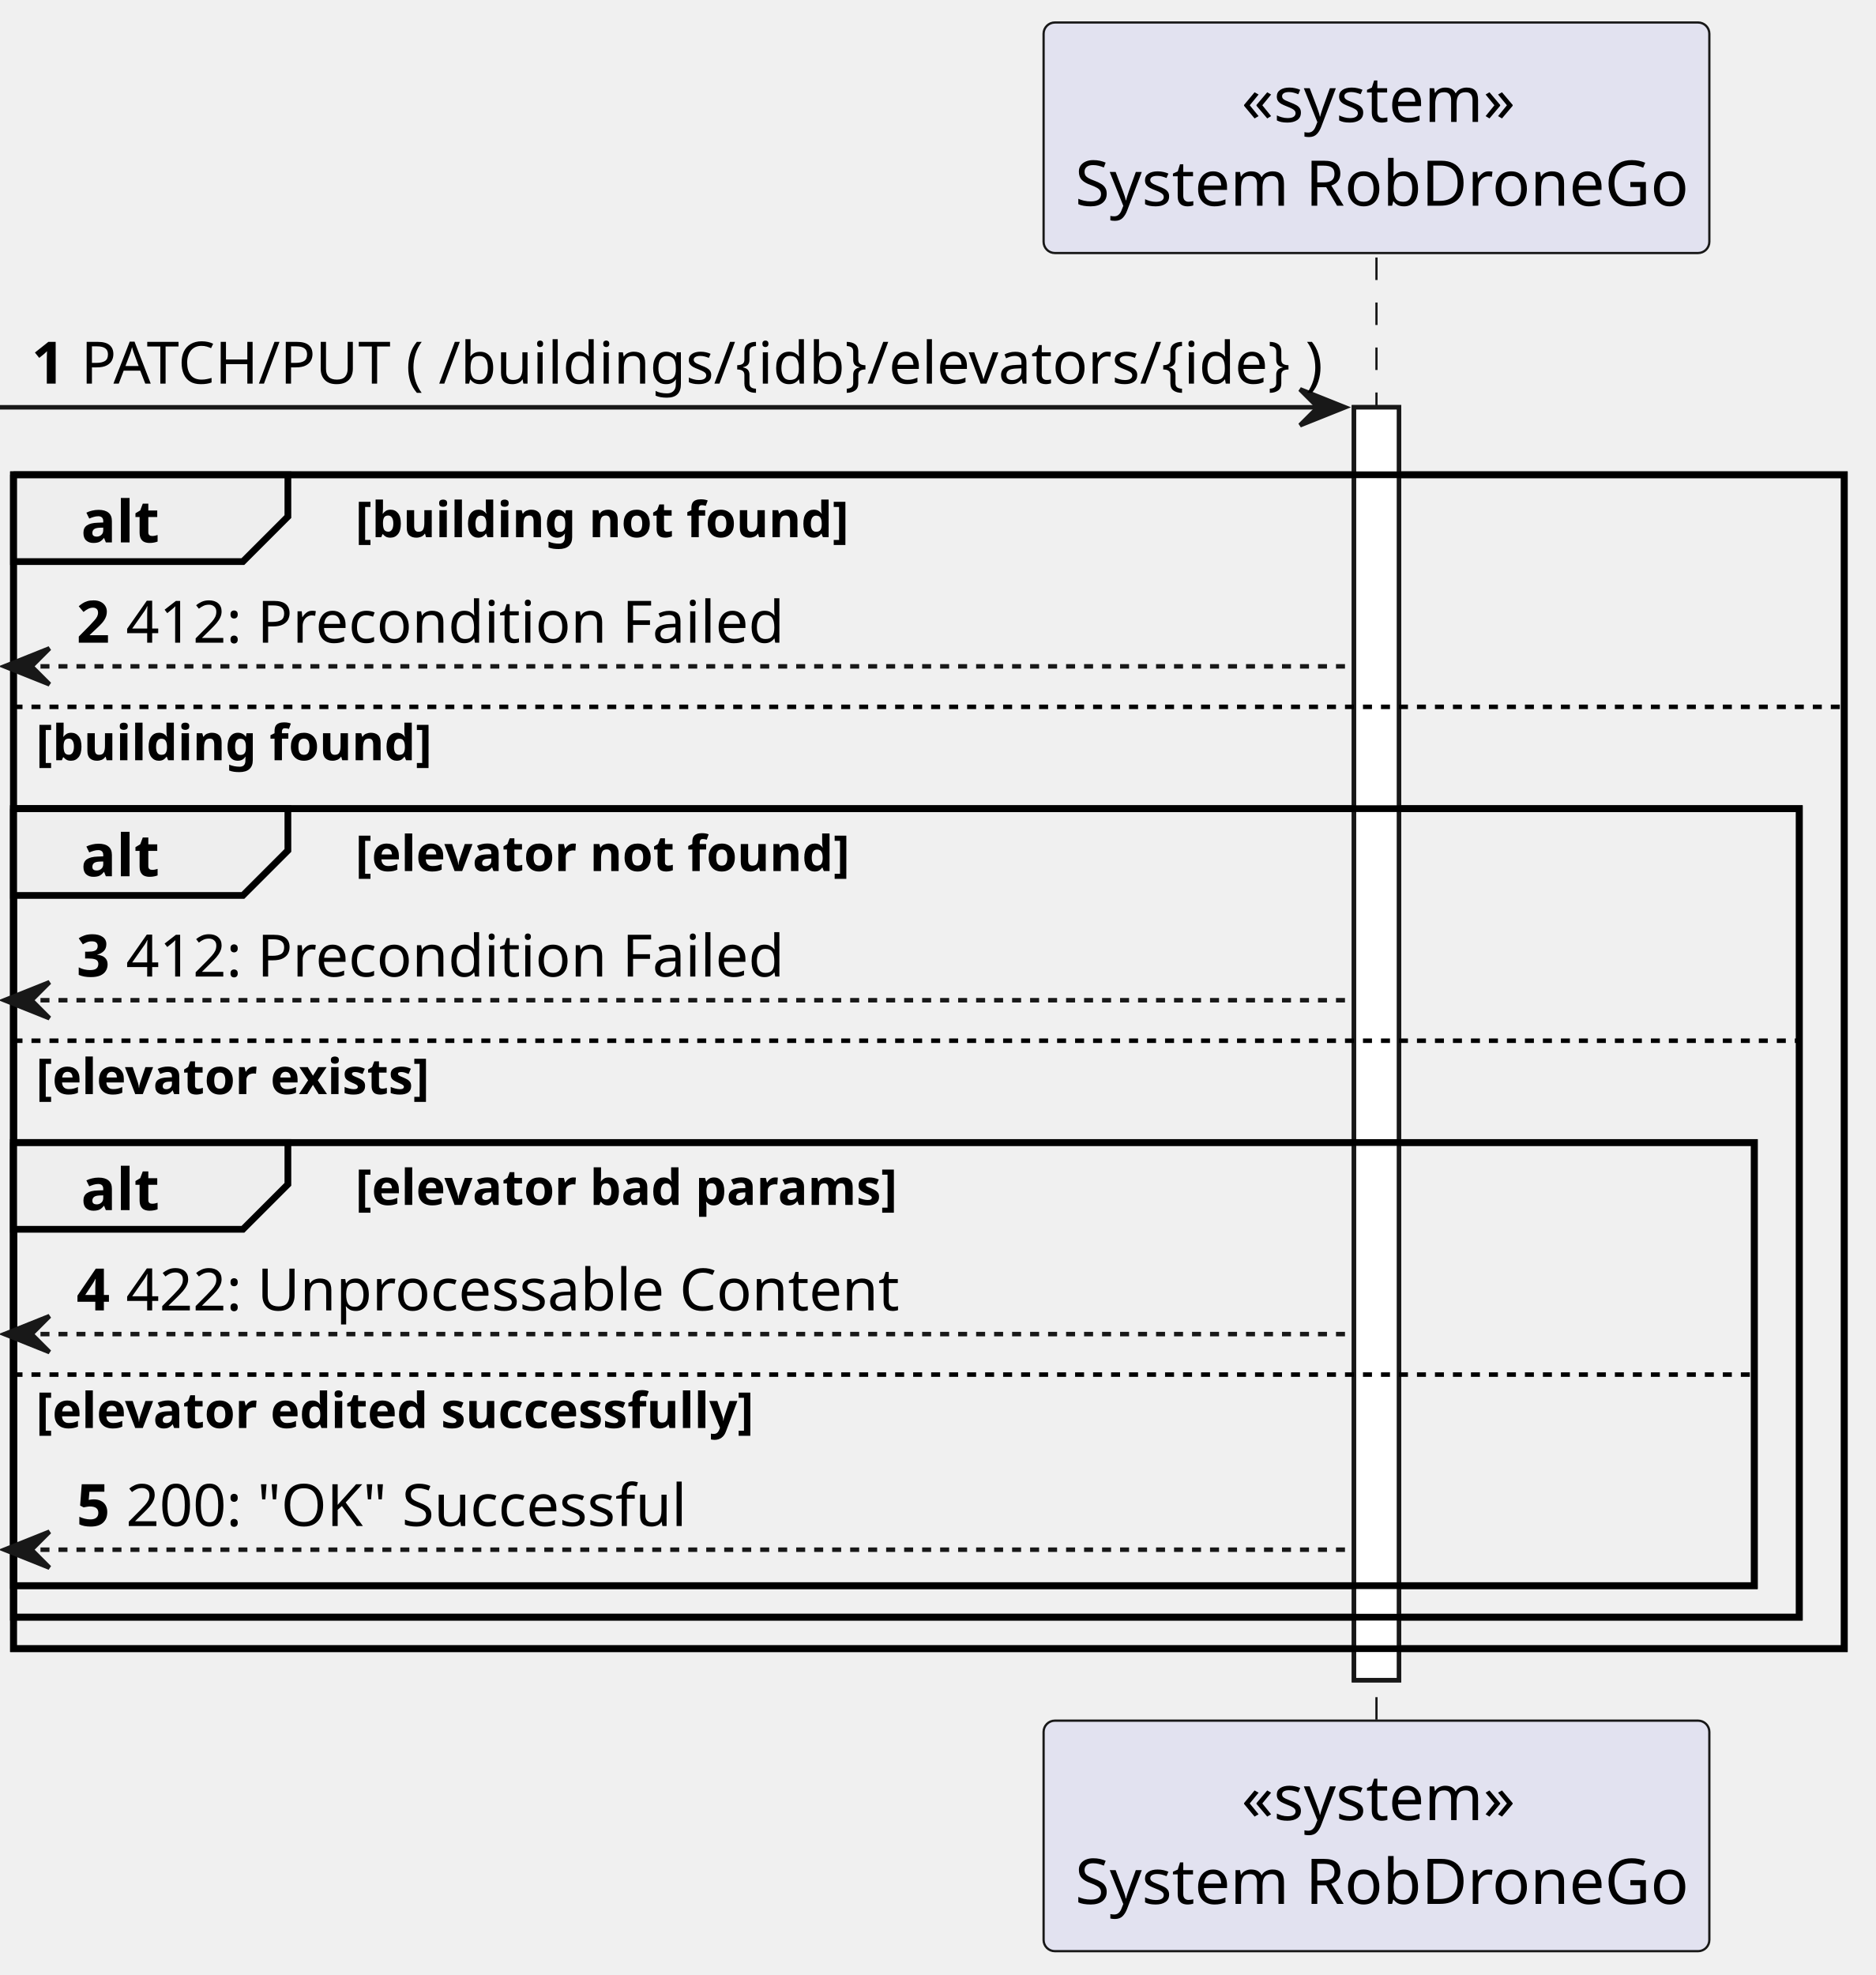
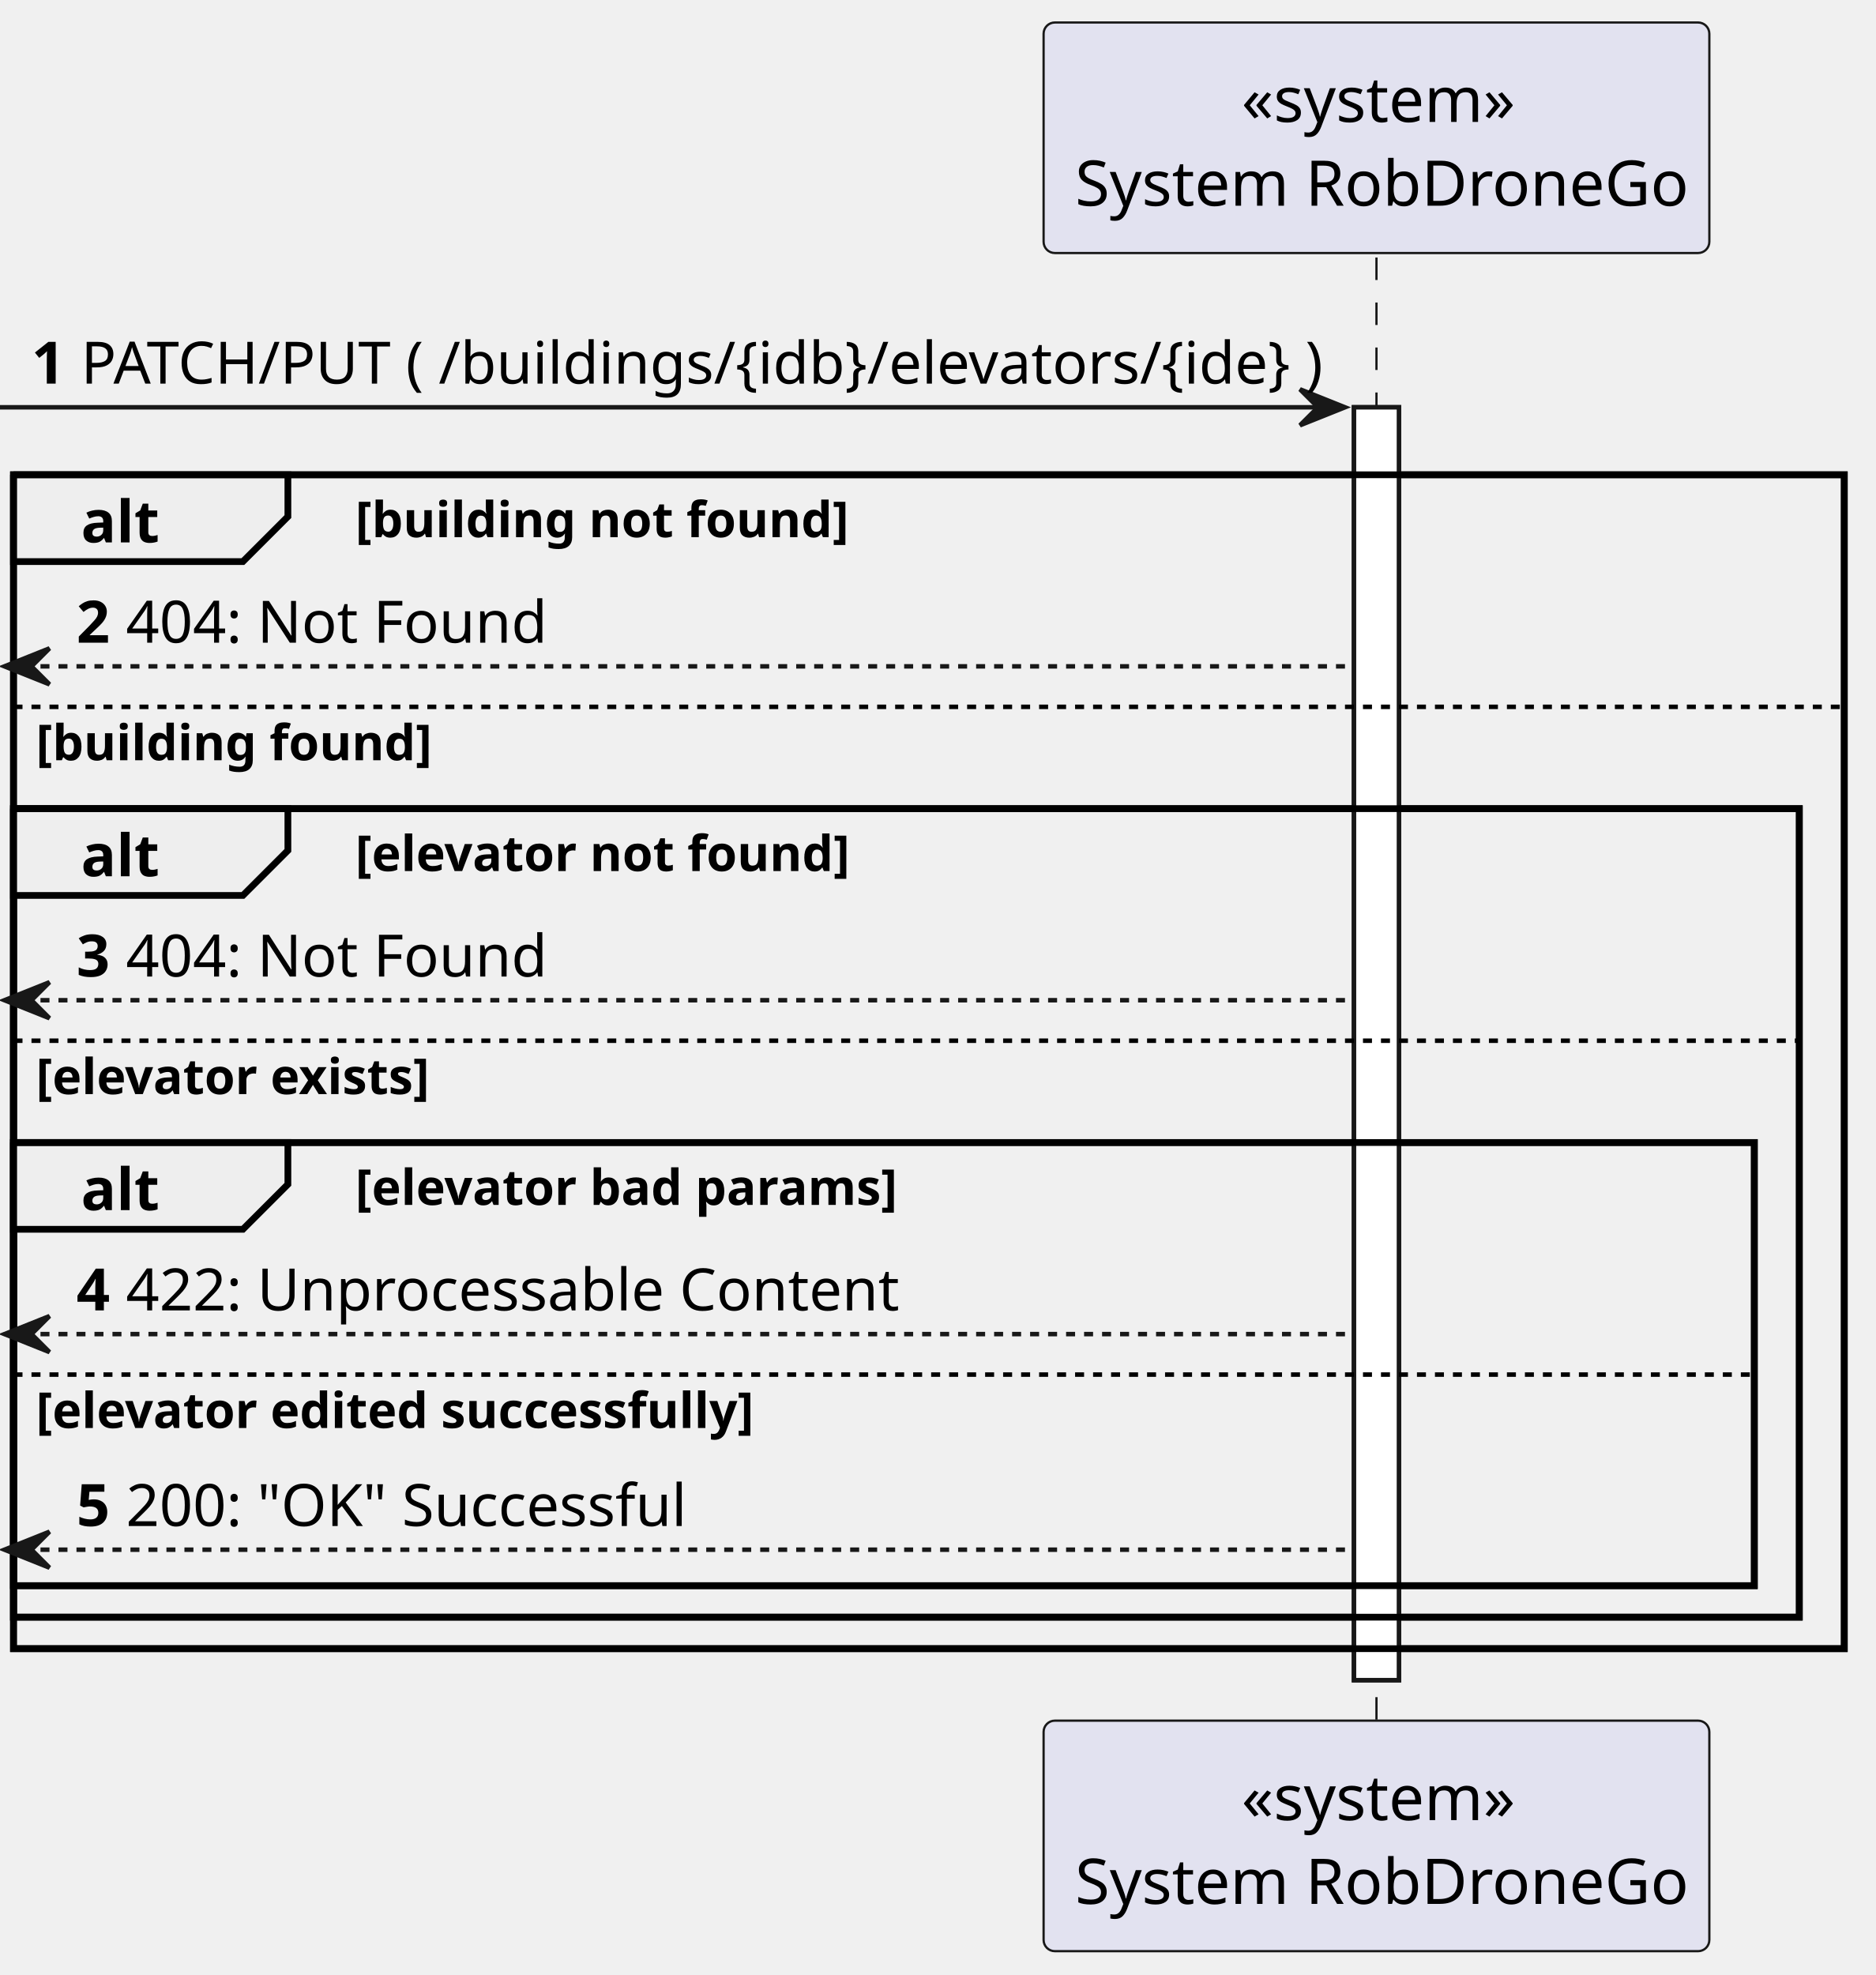
<svg xmlns="http://www.w3.org/2000/svg" contentStyleType="text/css" height="439px" preserveAspectRatio="none" style="width:417px;height:439px;background:#FFFFFF;" version="1.1" viewBox="0 0 417 439" width="417px" zoomAndPan="magnify">
  <defs />
  <g>
    <rect fill="#FFFFFF" height="282.93" style="stroke:#181818;stroke-width:1.0;" width="10" x="301" y="90.533" />
    <rect fill="none" height="260.93" style="stroke:#000000;stroke-width:1.5;" width="407" x="3" y="105.533" />
    <rect fill="none" height="179.717" style="stroke:#000000;stroke-width:1.5;" width="397" x="3" y="179.746" />
    <rect fill="none" height="98.504" style="stroke:#000000;stroke-width:1.5;" width="387" x="3" y="253.959" />
    <line style="stroke:#181818;stroke-width:0.5;stroke-dasharray:5.0,5.0;" x1="306" x2="306" y1="57.242" y2="383.463" />
    <rect fill="#E2E2F0" height="51.242" rx="2.5" ry="2.5" style="stroke:#181818;stroke-width:0.5;" width="148" x="232" y="5" />
    <text fill="#000000" font-family="sans-serif" font-size="14" lengthAdjust="spacing" textLength="60" x="276" y="27.107">«system»</text>
    <text fill="#000000" font-family="sans-serif" font-size="14" lengthAdjust="spacing" textLength="134" x="239" y="45.728">System RobDroneGo</text>
    <rect fill="#E2E2F0" height="51.242" rx="2.5" ry="2.5" style="stroke:#181818;stroke-width:0.5;" width="148" x="232" y="382.463" />
    <text fill="#000000" font-family="sans-serif" font-size="14" lengthAdjust="spacing" textLength="60" x="276" y="404.57">«system»</text>
    <text fill="#000000" font-family="sans-serif" font-size="14" lengthAdjust="spacing" textLength="134" x="239" y="423.191">System RobDroneGo</text>
    <rect fill="#FFFFFF" height="282.93" style="stroke:#181818;stroke-width:1.0;" width="10" x="301" y="90.533" />
    <polygon fill="#181818" points="289,86.533,299,90.533,289,94.533,293,90.533" style="stroke:#181818;stroke-width:1.0;" />
    <line style="stroke:#181818;stroke-width:1.0;" x1="0" x2="295" y1="90.533" y2="90.533" />
    <text fill="#000000" font-family="sans-serif" font-size="13" font-weight="bold" lengthAdjust="spacing" textLength="7" x="7" y="85.27">1</text>
    <text fill="#000000" font-family="sans-serif" font-size="13" lengthAdjust="spacing" textLength="264" x="18" y="85.27">PATCH/PUT  ( /buildings/{idb}/elevators/{ide} )</text>
    <path d="M3,105.533 L64,105.533 L64,114.824 L54,124.824 L3,124.824 L3,105.533 " fill="#EEEEEE" style="stroke:#000000;stroke-width:1.5;" />
    <rect fill="none" height="260.93" style="stroke:#000000;stroke-width:1.5;" width="407" x="3" y="105.533" />
    <text fill="#000000" font-family="sans-serif" font-size="13" font-weight="bold" lengthAdjust="spacing" textLength="16" x="18" y="120.561">alt</text>
    <text fill="#000000" font-family="sans-serif" font-size="11" font-weight="bold" lengthAdjust="spacing" textLength="108" x="79" y="119.403">[building not found]</text>
    <polygon fill="#181818" points="11,144.115,1,148.115,11,152.115,7,148.115" style="stroke:#181818;stroke-width:1.0;" />
    <line style="stroke:#181818;stroke-width:1.0;stroke-dasharray:2.0,2.0;" x1="5" x2="300" y1="148.115" y2="148.115" />
    <text fill="#000000" font-family="sans-serif" font-size="13" font-weight="bold" lengthAdjust="spacing" textLength="7" x="17" y="142.852">2</text>
-     <text fill="#000000" font-family="sans-serif" font-size="13" lengthAdjust="spacing" textLength="140" x="28" y="142.852">412: Precondition Failed</text>
+     <text fill="#000000" font-family="sans-serif" font-size="13" lengthAdjust="spacing" textLength="89" x="28" y="142.852">404: Not Found</text>
    <line style="stroke:#000000;stroke-width:1.0;stroke-dasharray:2.0,2.0;" x1="3" x2="410" y1="157.115" y2="157.115" />
    <text fill="#000000" font-family="sans-serif" font-size="11" font-weight="bold" lengthAdjust="spacing" textLength="87" x="8" y="168.985">[building found]</text>
    <path d="M3,179.746 L64,179.746 L64,189.037 L54,199.037 L3,199.037 L3,179.746 " fill="#EEEEEE" style="stroke:#000000;stroke-width:1.5;" />
    <rect fill="none" height="179.717" style="stroke:#000000;stroke-width:1.5;" width="397" x="3" y="179.746" />
    <text fill="#000000" font-family="sans-serif" font-size="13" font-weight="bold" lengthAdjust="spacing" textLength="16" x="18" y="194.774">alt</text>
    <text fill="#000000" font-family="sans-serif" font-size="11" font-weight="bold" lengthAdjust="spacing" textLength="109" x="79" y="193.616">[elevator not found]</text>
    <polygon fill="#181818" points="11,218.328,1,222.328,11,226.328,7,222.328" style="stroke:#181818;stroke-width:1.0;" />
    <line style="stroke:#181818;stroke-width:1.0;stroke-dasharray:2.0,2.0;" x1="5" x2="300" y1="222.328" y2="222.328" />
    <text fill="#000000" font-family="sans-serif" font-size="13" font-weight="bold" lengthAdjust="spacing" textLength="7" x="17" y="217.065">3</text>
-     <text fill="#000000" font-family="sans-serif" font-size="13" lengthAdjust="spacing" textLength="140" x="28" y="217.065">412: Precondition Failed</text>
+     <text fill="#000000" font-family="sans-serif" font-size="13" lengthAdjust="spacing" textLength="89" x="28" y="217.065">404: Not Found</text>
    <line style="stroke:#000000;stroke-width:1.0;stroke-dasharray:2.0,2.0;" x1="3" x2="400" y1="231.328" y2="231.328" />
    <text fill="#000000" font-family="sans-serif" font-size="11" font-weight="bold" lengthAdjust="spacing" textLength="90" x="8" y="243.198">[elevator exists]</text>
    <path d="M3,253.959 L64,253.959 L64,263.25 L54,273.25 L3,273.25 L3,253.959 " fill="#EEEEEE" style="stroke:#000000;stroke-width:1.5;" />
    <rect fill="none" height="98.504" style="stroke:#000000;stroke-width:1.5;" width="387" x="3" y="253.959" />
    <text fill="#000000" font-family="sans-serif" font-size="13" font-weight="bold" lengthAdjust="spacing" textLength="16" x="18" y="268.987">alt</text>
    <text fill="#000000" font-family="sans-serif" font-size="11" font-weight="bold" lengthAdjust="spacing" textLength="121" x="79" y="267.829">[elevator bad params]</text>
    <polygon fill="#181818" points="11,292.541,1,296.541,11,300.541,7,296.541" style="stroke:#181818;stroke-width:1.0;" />
    <line style="stroke:#181818;stroke-width:1.0;stroke-dasharray:2.0,2.0;" x1="5" x2="300" y1="296.541" y2="296.541" />
    <text fill="#000000" font-family="sans-serif" font-size="13" font-weight="bold" lengthAdjust="spacing" textLength="7" x="17" y="291.278">4</text>
    <text fill="#000000" font-family="sans-serif" font-size="13" lengthAdjust="spacing" textLength="164" x="28" y="291.278">422: Unprocessable Content</text>
    <line style="stroke:#000000;stroke-width:1.0;stroke-dasharray:2.0,2.0;" x1="3" x2="390" y1="305.541" y2="305.541" />
    <text fill="#000000" font-family="sans-serif" font-size="11" font-weight="bold" lengthAdjust="spacing" textLength="164" x="8" y="317.411">[elevator edited successfully]</text>
    <polygon fill="#181818" points="11,340.463,1,344.463,11,348.463,7,344.463" style="stroke:#181818;stroke-width:1.0;" />
    <line style="stroke:#181818;stroke-width:1.0;stroke-dasharray:2.0,2.0;" x1="5" x2="300" y1="344.463" y2="344.463" />
    <text fill="#000000" font-family="sans-serif" font-size="13" font-weight="bold" lengthAdjust="spacing" textLength="7" x="17" y="339.2">5</text>
    <text fill="#000000" font-family="sans-serif" font-size="13" lengthAdjust="spacing" textLength="126" x="28" y="339.2">200: "OK" Successful</text>
  </g>
</svg>
